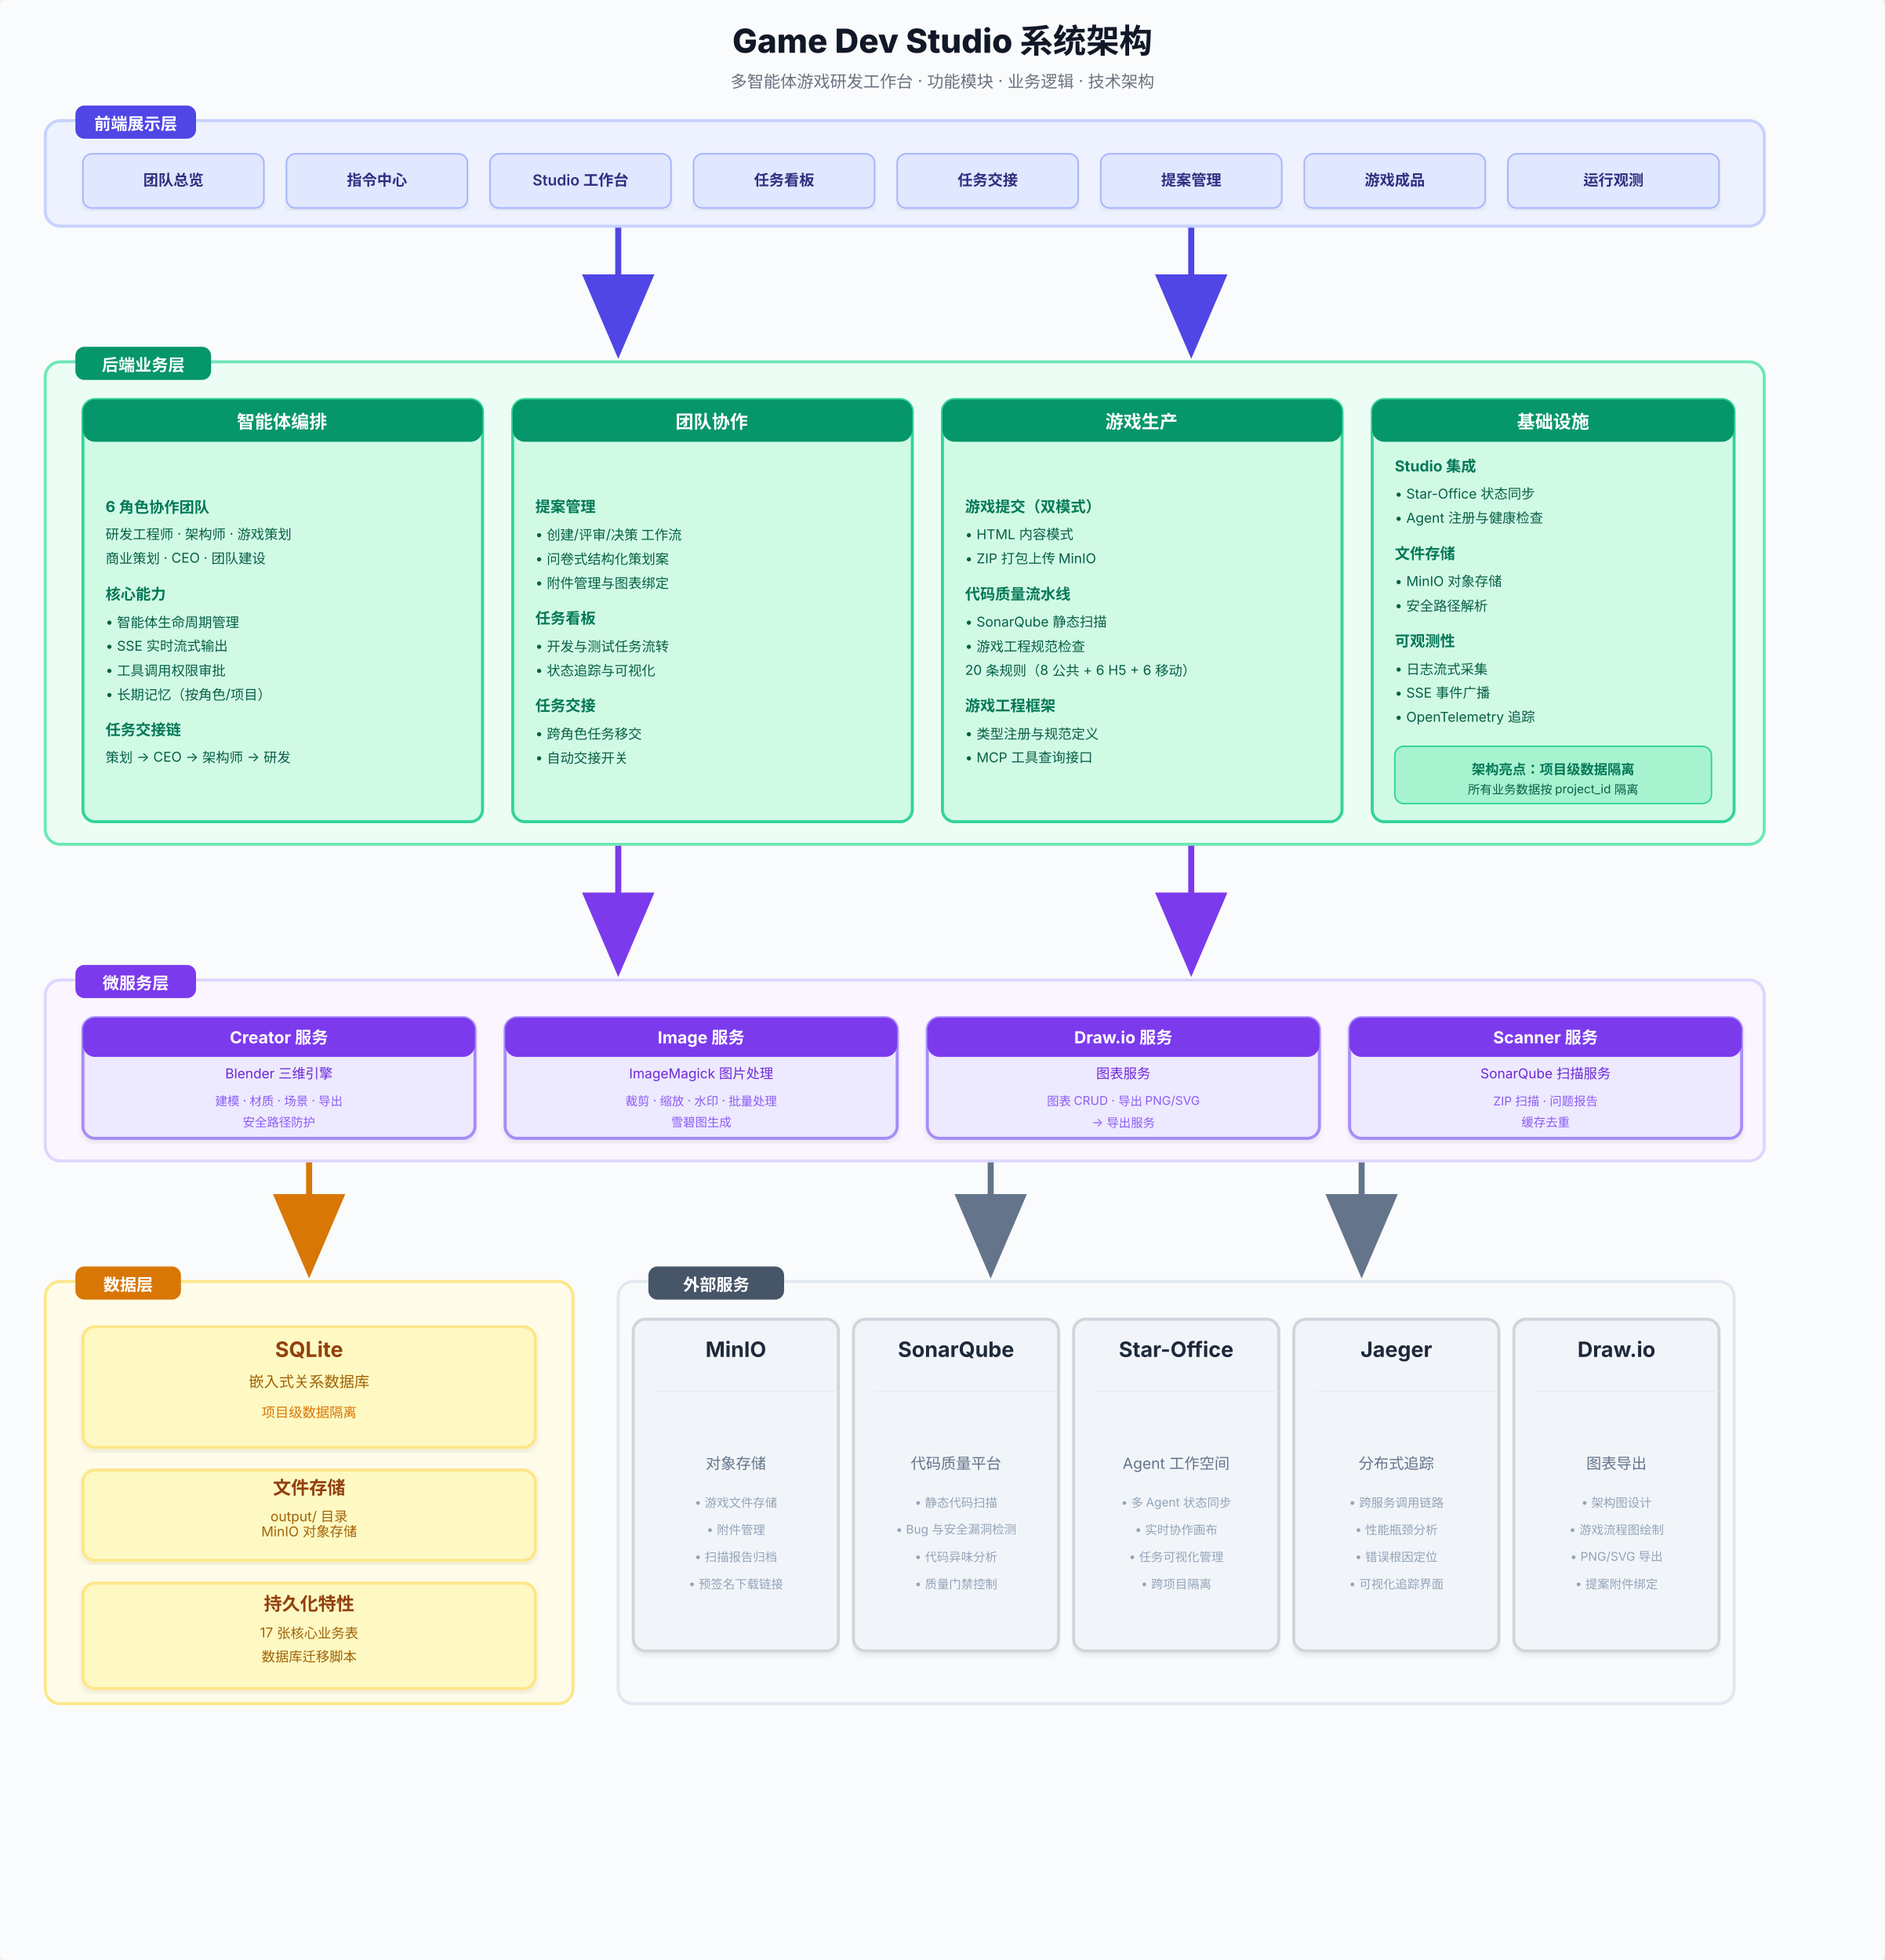
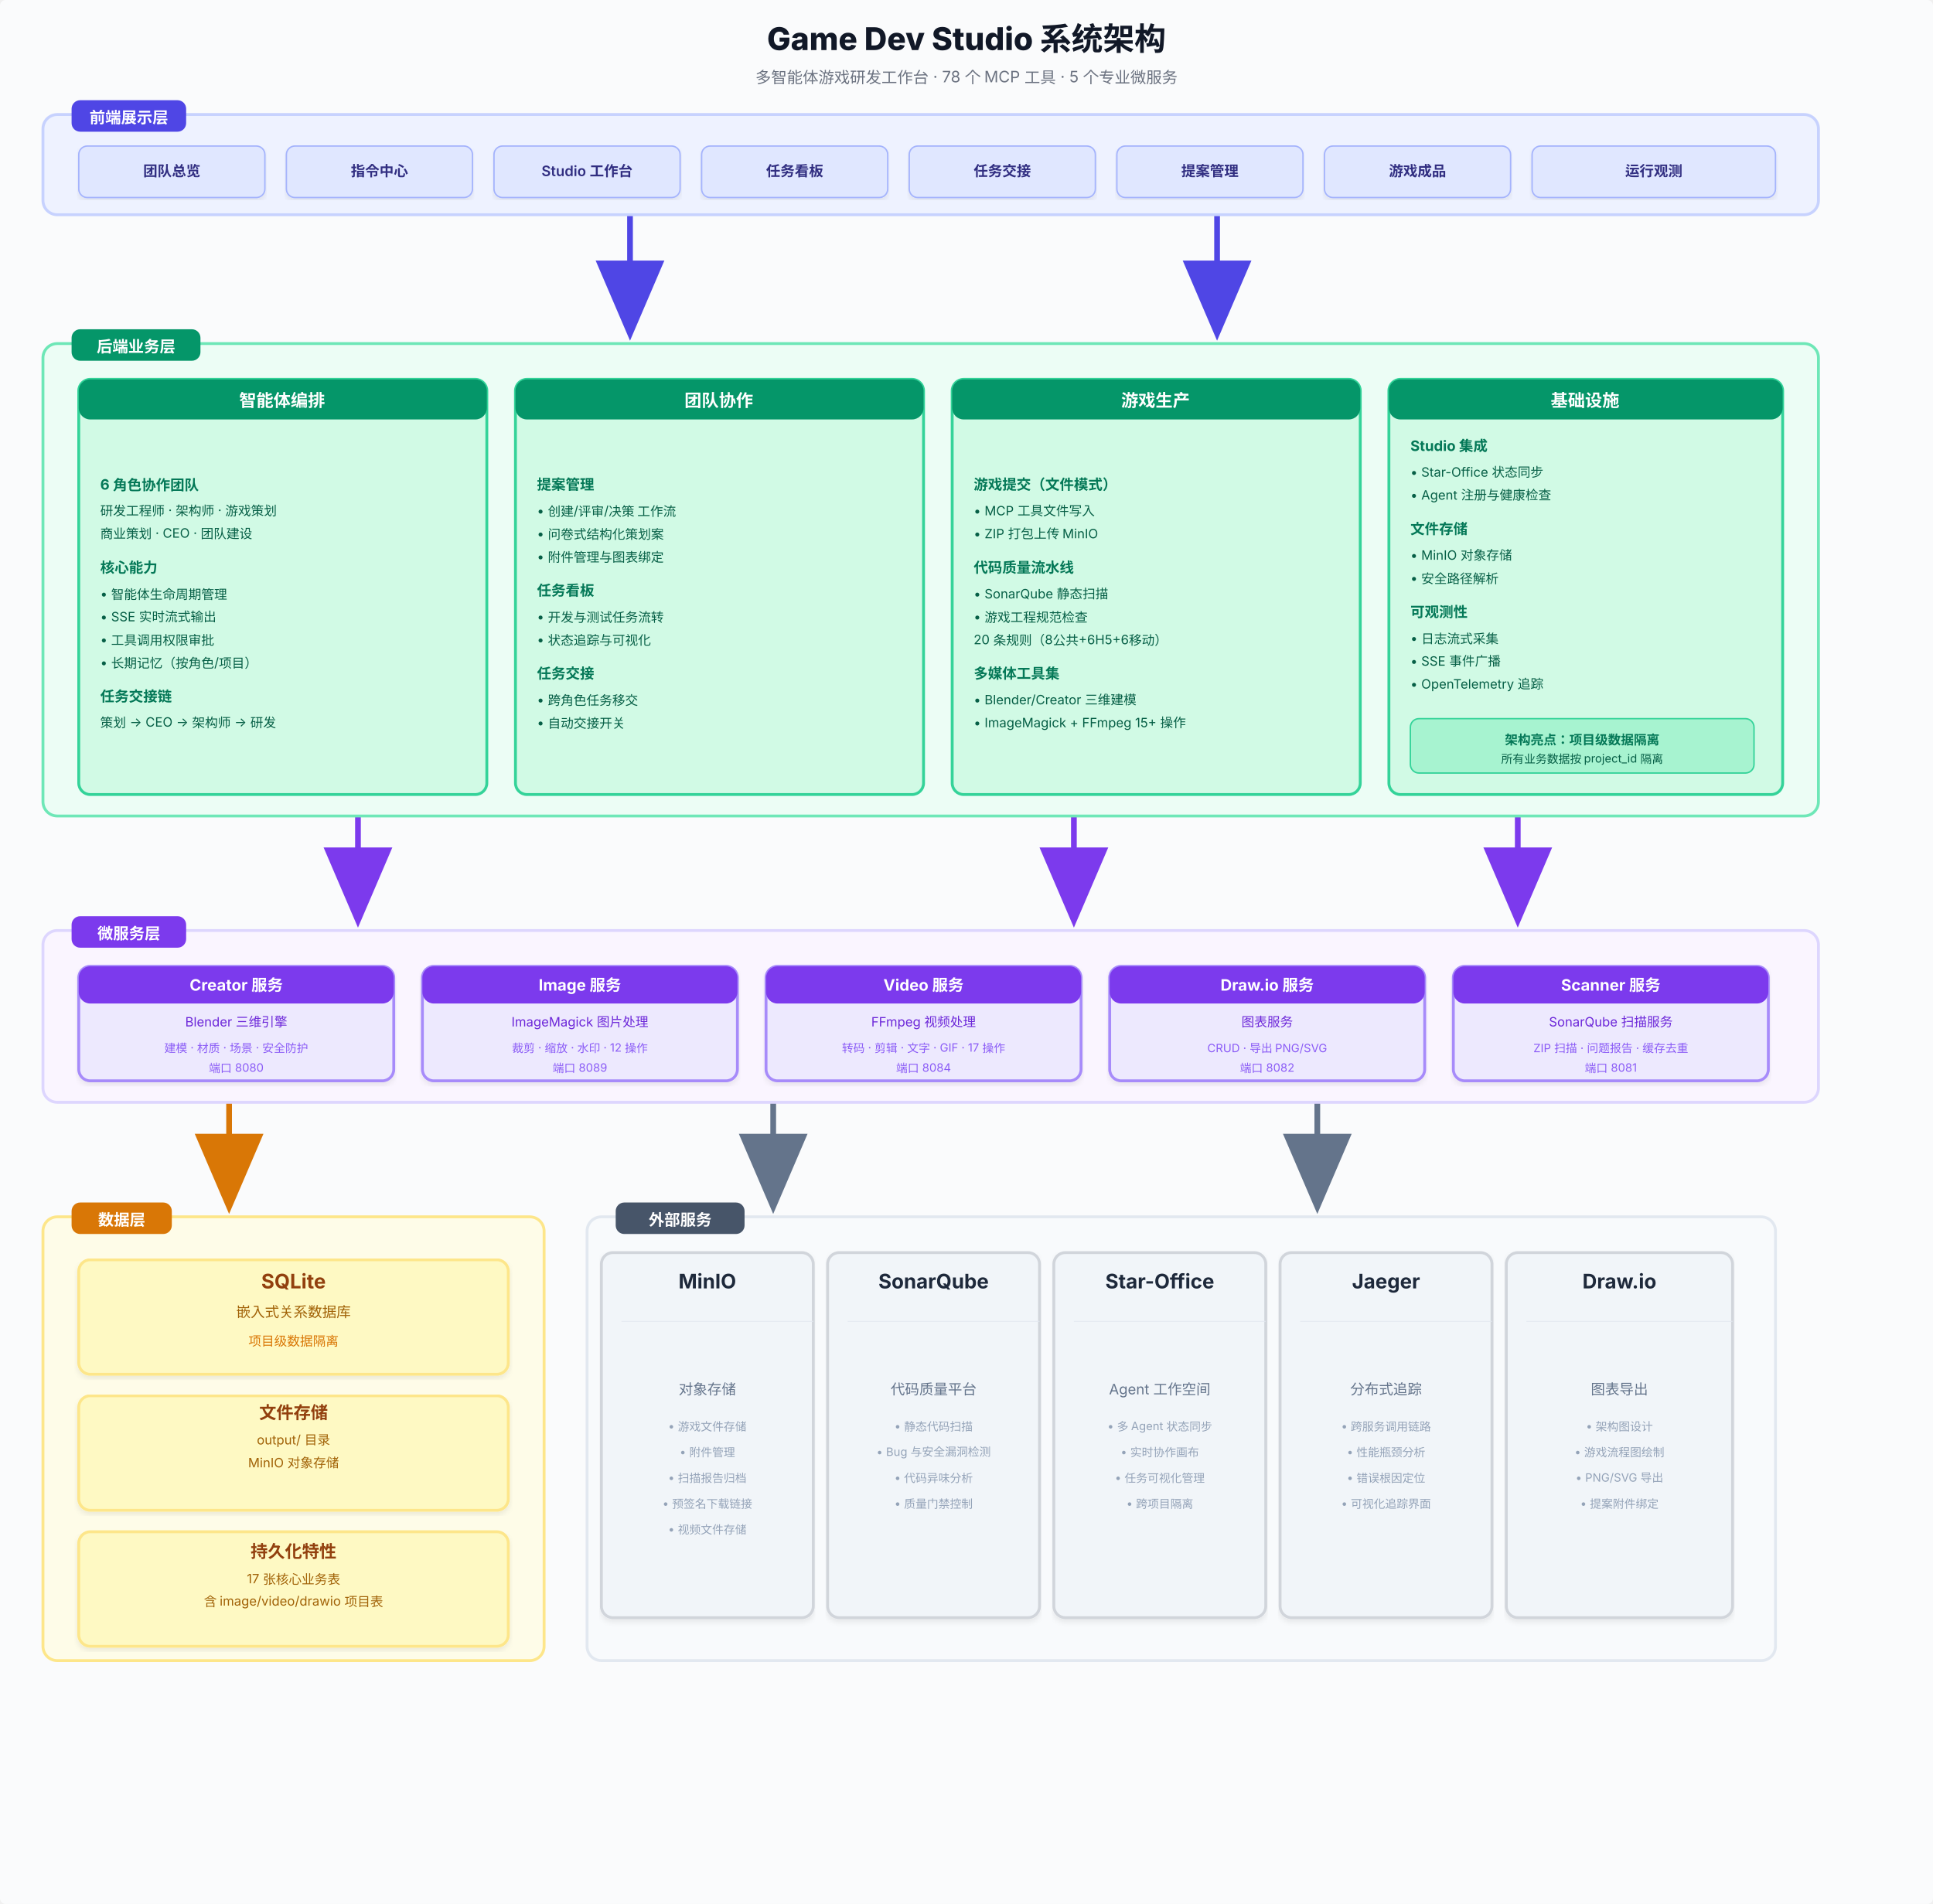
- <svg xmlns="http://www.w3.org/2000/svg" viewBox="0 0 1250 1300" font-family="'Inter', 'PingFang SC', 'Microsoft YaHei', Arial, sans-serif">
+ <svg xmlns="http://www.w3.org/2000/svg" viewBox="0 0 1350 1330" font-family="'Inter', 'PingFang SC', 'Microsoft YaHei', Arial, sans-serif">
  <defs>
    <marker id="aB" markerWidth="14" markerHeight="12" refX="12" refY="6" orient="auto">
      <path d="M0,0 L14,6 L0,12 Z" fill="#4F46E5" />
    </marker>
    <marker id="aP" markerWidth="14" markerHeight="12" refX="12" refY="6" orient="auto">
      <path d="M0,0 L14,6 L0,12 Z" fill="#7C3AED" />
    </marker>
    <marker id="aO" markerWidth="14" markerHeight="12" refX="12" refY="6" orient="auto">
      <path d="M0,0 L14,6 L0,12 Z" fill="#D97706" />
    </marker>
    <marker id="aG" markerWidth="14" markerHeight="12" refX="12" refY="6" orient="auto">
      <path d="M0,0 L14,6 L0,12 Z" fill="#64748B" />
    </marker>
    <filter id="sh" x="-1%" y="-1%" width="102%" height="106%">
      <feDropShadow dx="0" dy="2" stdDeviation="2" flood-opacity="0.08" />
    </filter>
  </defs>
-   <rect width="1250" height="1300" fill="#FAFBFC" rx="4" />
-   <text x="625" y="35" text-anchor="middle" font-size="22" font-weight="800" fill="#111827">Game Dev Studio 系统架构</text>
-   <text x="625" y="58" text-anchor="middle" font-size="11" fill="#6B7280">多智能体游戏研发工作台 · 功能模块 · 业务逻辑 · 技术架构</text>
-   <line x1="410" y1="150" x2="410" y2="230" stroke="#4F46E5" stroke-width="4" marker-end="url(#aB)" />
-   <line x1="790" y1="150" x2="790" y2="230" stroke="#4F46E5" stroke-width="4" marker-end="url(#aB)" />
+   <rect width="1350" height="1330" fill="#FAFBFC" rx="4" />
+   <text x="675" y="35" text-anchor="middle" font-size="22" font-weight="800" fill="#111827">Game Dev Studio 系统架构</text>
+   <text x="675" y="58" text-anchor="middle" font-size="11" fill="#6B7280">多智能体游戏研发工作台 · 78 个 MCP 工具 · 5 个专业微服务</text>
+   <line x1="440" y1="150" x2="440" y2="230" stroke="#4F46E5" stroke-width="4" marker-end="url(#aB)" />
+   <line x1="850" y1="150" x2="850" y2="230" stroke="#4F46E5" stroke-width="4" marker-end="url(#aB)" />
  <g transform="translate(30, 80)">
-     <rect x="0" y="0" width="1140" height="70" rx="10" fill="#EEF2FF" stroke="#C7D2FE" stroke-width="2" />
+     <rect x="0" y="0" width="1240" height="70" rx="10" fill="#EEF2FF" stroke="#C7D2FE" stroke-width="2" />
    <rect x="20" y="-10" width="80" height="22" rx="6" fill="#4F46E5" />
    <text x="60" y="6" text-anchor="middle" font-size="11" font-weight="700" fill="#FFF">前端展示层</text>
-     <rect x="25" y="22" width="120" height="36" rx="6" fill="#E0E7FF" stroke="#A5B4FC" stroke-width="1" filter="url(#sh)" />
-     <text x="85" y="43" text-anchor="middle" font-size="10" font-weight="600" fill="#312E81">团队总览</text>
-     <rect x="160" y="22" width="120" height="36" rx="6" fill="#E0E7FF" stroke="#A5B4FC" stroke-width="1" filter="url(#sh)" />
-     <text x="220" y="43" text-anchor="middle" font-size="10" font-weight="600" fill="#312E81">指令中心</text>
-     <rect x="295" y="22" width="120" height="36" rx="6" fill="#E0E7FF" stroke="#A5B4FC" stroke-width="1" filter="url(#sh)" />
-     <text x="355" y="43" text-anchor="middle" font-size="10" font-weight="600" fill="#312E81">Studio 工作台</text>
-     <rect x="430" y="22" width="120" height="36" rx="6" fill="#E0E7FF" stroke="#A5B4FC" stroke-width="1" filter="url(#sh)" />
-     <text x="490" y="43" text-anchor="middle" font-size="10" font-weight="600" fill="#312E81">任务看板</text>
-     <rect x="565" y="22" width="120" height="36" rx="6" fill="#E0E7FF" stroke="#A5B4FC" stroke-width="1" filter="url(#sh)" />
-     <text x="625" y="43" text-anchor="middle" font-size="10" font-weight="600" fill="#312E81">任务交接</text>
-     <rect x="700" y="22" width="120" height="36" rx="6" fill="#E0E7FF" stroke="#A5B4FC" stroke-width="1" filter="url(#sh)" />
-     <text x="760" y="43" text-anchor="middle" font-size="10" font-weight="600" fill="#312E81">提案管理</text>
-     <rect x="835" y="22" width="120" height="36" rx="6" fill="#E0E7FF" stroke="#A5B4FC" stroke-width="1" filter="url(#sh)" />
-     <text x="895" y="43" text-anchor="middle" font-size="10" font-weight="600" fill="#312E81">游戏成品</text>
-     <rect x="970" y="22" width="140" height="36" rx="6" fill="#E0E7FF" stroke="#A5B4FC" stroke-width="1" filter="url(#sh)" />
-     <text x="1040" y="43" text-anchor="middle" font-size="10" font-weight="600" fill="#312E81">运行观测</text>
-   </g>
-   <line x1="410" y1="560" x2="410" y2="640" stroke="#7C3AED" stroke-width="4" marker-end="url(#aP)" />
-   <line x1="790" y1="560" x2="790" y2="640" stroke="#7C3AED" stroke-width="4" marker-end="url(#aP)" />
+     <rect x="25" y="22" width="130" height="36" rx="6" fill="#E0E7FF" stroke="#A5B4FC" stroke-width="1" filter="url(#sh)" />
+     <text x="90" y="43" text-anchor="middle" font-size="10" font-weight="600" fill="#312E81">团队总览</text>
+     <rect x="170" y="22" width="130" height="36" rx="6" fill="#E0E7FF" stroke="#A5B4FC" stroke-width="1" filter="url(#sh)" />
+     <text x="235" y="43" text-anchor="middle" font-size="10" font-weight="600" fill="#312E81">指令中心</text>
+     <rect x="315" y="22" width="130" height="36" rx="6" fill="#E0E7FF" stroke="#A5B4FC" stroke-width="1" filter="url(#sh)" />
+     <text x="380" y="43" text-anchor="middle" font-size="10" font-weight="600" fill="#312E81">Studio 工作台</text>
+     <rect x="460" y="22" width="130" height="36" rx="6" fill="#E0E7FF" stroke="#A5B4FC" stroke-width="1" filter="url(#sh)" />
+     <text x="525" y="43" text-anchor="middle" font-size="10" font-weight="600" fill="#312E81">任务看板</text>
+     <rect x="605" y="22" width="130" height="36" rx="6" fill="#E0E7FF" stroke="#A5B4FC" stroke-width="1" filter="url(#sh)" />
+     <text x="670" y="43" text-anchor="middle" font-size="10" font-weight="600" fill="#312E81">任务交接</text>
+     <rect x="750" y="22" width="130" height="36" rx="6" fill="#E0E7FF" stroke="#A5B4FC" stroke-width="1" filter="url(#sh)" />
+     <text x="815" y="43" text-anchor="middle" font-size="10" font-weight="600" fill="#312E81">提案管理</text>
+     <rect x="895" y="22" width="130" height="36" rx="6" fill="#E0E7FF" stroke="#A5B4FC" stroke-width="1" filter="url(#sh)" />
+     <text x="960" y="43" text-anchor="middle" font-size="10" font-weight="600" fill="#312E81">游戏成品</text>
+     <rect x="1040" y="22" width="170" height="36" rx="6" fill="#E0E7FF" stroke="#A5B4FC" stroke-width="1" filter="url(#sh)" />
+     <text x="1125" y="43" text-anchor="middle" font-size="10" font-weight="600" fill="#312E81">运行观测</text>
+   </g>
+   <line x1="250" y1="570" x2="250" y2="640" stroke="#7C3AED" stroke-width="4" marker-end="url(#aP)" />
+   <line x1="750" y1="570" x2="750" y2="640" stroke="#7C3AED" stroke-width="4" marker-end="url(#aP)" />
+   <line x1="1060" y1="570" x2="1060" y2="640" stroke="#7C3AED" stroke-width="4" marker-end="url(#aP)" />
  <g transform="translate(30, 240)">
-     <rect x="0" y="0" width="1140" height="320" rx="10" fill="#ECFDF5" stroke="#6EE7B7" stroke-width="2" />
+     <rect x="0" y="0" width="1240" height="330" rx="10" fill="#ECFDF5" stroke="#6EE7B7" stroke-width="2" />
    <rect x="20" y="-10" width="90" height="22" rx="6" fill="#059669" />
    <text x="65" y="6" text-anchor="middle" font-size="11" font-weight="700" fill="#FFF">后端业务层</text>
-     <rect x="25" y="25" width="265" height="280" rx="8" fill="#D1FAE5" stroke="#34D399" stroke-width="2" />
-     <rect x="25" y="25" width="265" height="28" rx="8" fill="#059669" />
-     <text x="157" y="44" text-anchor="middle" font-size="12" font-weight="700" fill="#FFF">智能体编排</text>
-     <text x="40" y="99.6" font-size="10" font-weight="700" fill="#047857">6 角色协作团队</text>
-     <text x="40" y="117.6" font-size="9" fill="#065F46">研发工程师 · 架构师 · 游戏策划</text>
-     <text x="40" y="133.6" font-size="9" fill="#065F46">商业策划 · CEO · 团队建设</text>
-     <text x="40" y="157.6" font-size="10" font-weight="700" fill="#047857">核心能力</text>
-     <text x="40" y="175.6" font-size="9" fill="#065F46">• 智能体生命周期管理</text>
-     <text x="40" y="191.6" font-size="9" fill="#065F46">• SSE 实时流式输出</text>
-     <text x="40" y="207.6" font-size="9" fill="#065F46">• 工具调用权限审批</text>
-     <text x="40" y="223.6" font-size="9" fill="#065F46">• 长期记忆（按角色/项目）</text>
-     <text x="40" y="247.6" font-size="10" font-weight="700" fill="#047857">任务交接链</text>
-     <text x="40" y="265.6" font-size="9" fill="#065F46">策划 → CEO → 架构师 → 研发</text>
-     <rect x="310" y="25" width="265" height="280" rx="8" fill="#D1FAE5" stroke="#34D399" stroke-width="2" />
-     <rect x="310" y="25" width="265" height="28" rx="8" fill="#059669" />
-     <text x="442" y="44" text-anchor="middle" font-size="12" font-weight="700" fill="#FFF">团队协作</text>
-     <text x="325" y="99.6" font-size="10" font-weight="700" fill="#047857">提案管理</text>
-     <text x="325" y="117.6" font-size="9" fill="#065F46">• 创建/评审/决策 工作流</text>
-     <text x="325" y="133.6" font-size="9" fill="#065F46">• 问卷式结构化策划案</text>
-     <text x="325" y="149.6" font-size="9" fill="#065F46">• 附件管理与图表绑定</text>
-     <text x="325" y="173.6" font-size="10" font-weight="700" fill="#047857">任务看板</text>
-     <text x="325" y="191.6" font-size="9" fill="#065F46">• 开发与测试任务流转</text>
-     <text x="325" y="207.6" font-size="9" fill="#065F46">• 状态追踪与可视化</text>
-     <text x="325" y="231.6" font-size="10" font-weight="700" fill="#047857">任务交接</text>
-     <text x="325" y="249.6" font-size="9" fill="#065F46">• 跨角色任务移交</text>
-     <text x="325" y="265.6" font-size="9" fill="#065F46">• 自动交接开关</text>
-     <rect x="595" y="25" width="265" height="280" rx="8" fill="#D1FAE5" stroke="#34D399" stroke-width="2" />
-     <rect x="595" y="25" width="265" height="28" rx="8" fill="#059669" />
-     <text x="727" y="44" text-anchor="middle" font-size="12" font-weight="700" fill="#FFF">游戏生产</text>
-     <text x="610" y="99.6" font-size="10" font-weight="700" fill="#047857">游戏提交（双模式）</text>
-     <text x="610" y="117.6" font-size="9" fill="#065F46">• HTML 内容模式</text>
-     <text x="610" y="133.6" font-size="9" fill="#065F46">• ZIP 打包上传 MinIO</text>
-     <text x="610" y="157.6" font-size="10" font-weight="700" fill="#047857">代码质量流水线</text>
-     <text x="610" y="175.6" font-size="9" fill="#065F46">• SonarQube 静态扫描</text>
-     <text x="610" y="191.6" font-size="9" fill="#065F46">• 游戏工程规范检查</text>
-     <text x="610" y="207.6" font-size="9" fill="#065F46">  20 条规则（8 公共 + 6 H5 + 6 移动）</text>
-     <text x="610" y="231.6" font-size="10" font-weight="700" fill="#047857">游戏工程框架</text>
-     <text x="610" y="249.6" font-size="9" fill="#065F46">• 类型注册与规范定义</text>
-     <text x="610" y="265.6" font-size="9" fill="#065F46">• MCP 工具查询接口</text>
-     <rect x="880" y="25" width="240" height="280" rx="8" fill="#D1FAE5" stroke="#34D399" stroke-width="2" />
-     <rect x="880" y="25" width="240" height="28" rx="8" fill="#059669" />
-     <text x="1000" y="44" text-anchor="middle" font-size="12" font-weight="700" fill="#FFF">基础设施</text>
-     <text x="895" y="72.7" font-size="10" font-weight="700" fill="#047857">Studio 集成</text>
-     <text x="895" y="90.7" font-size="9" fill="#065F46">• Star-Office 状态同步</text>
-     <text x="895" y="106.7" font-size="9" fill="#065F46">• Agent 注册与健康检查</text>
-     <text x="895" y="130.7" font-size="10" font-weight="700" fill="#047857">文件存储</text>
-     <text x="895" y="148.7" font-size="9" fill="#065F46">• MinIO 对象存储</text>
-     <text x="895" y="164.7" font-size="9" fill="#065F46">• 安全路径解析</text>
-     <text x="895" y="188.7" font-size="10" font-weight="700" fill="#047857">可观测性</text>
-     <text x="895" y="206.7" font-size="9" fill="#065F46">• 日志流式采集</text>
-     <text x="895" y="222.7" font-size="9" fill="#065F46">• SSE 事件广播</text>
-     <text x="895" y="238.7" font-size="9" fill="#065F46">• OpenTelemetry 追踪</text>
-     <rect x="895" y="255" width="210" height="38" rx="6" fill="#A7F3D0" stroke="#34D399" stroke-width="1" />
-     <text x="1000" y="273.5" text-anchor="middle" font-size="9" font-weight="700" fill="#047857">架构亮点：项目级数据隔离</text>
-     <text x="1000" y="286.5" text-anchor="middle" font-size="8" fill="#065F46">所有业务数据按 project_id 隔离</text>
-   </g>
-   <line x1="205" y1="770" x2="205" y2="840" stroke="#D97706" stroke-width="4" marker-end="url(#aO)" />
-   <line x1="657" y1="770" x2="657" y2="840" stroke="#64748B" stroke-width="4" marker-end="url(#aG)" />
-   <line x1="903" y1="770" x2="903" y2="840" stroke="#64748B" stroke-width="4" marker-end="url(#aG)" />
+     <rect x="25" y="25" width="285" height="290" rx="8" fill="#D1FAE5" stroke="#34D399" stroke-width="2" />
+     <rect x="25" y="25" width="285" height="28" rx="8" fill="#059669" />
+     <text x="167" y="44" text-anchor="middle" font-size="12" font-weight="700" fill="#FFF">智能体编排</text>
+     <text x="40" y="102" font-size="10" font-weight="700" fill="#047857">6 角色协作团队</text>
+     <text x="40" y="120" font-size="9" fill="#065F46">研发工程师 · 架构师 · 游戏策划</text>
+     <text x="40" y="136" font-size="9" fill="#065F46">商业策划 · CEO · 团队建设</text>
+     <text x="40" y="160" font-size="10" font-weight="700" fill="#047857">核心能力</text>
+     <text x="40" y="178" font-size="9" fill="#065F46">• 智能体生命周期管理</text>
+     <text x="40" y="194" font-size="9" fill="#065F46">• SSE 实时流式输出</text>
+     <text x="40" y="210" font-size="9" fill="#065F46">• 工具调用权限审批</text>
+     <text x="40" y="226" font-size="9" fill="#065F46">• 长期记忆（按角色/项目）</text>
+     <text x="40" y="250" font-size="10" font-weight="700" fill="#047857">任务交接链</text>
+     <text x="40" y="268" font-size="9" fill="#065F46">策划 → CEO → 架构师 → 研发</text>
+     <rect x="330" y="25" width="285" height="290" rx="8" fill="#D1FAE5" stroke="#34D399" stroke-width="2" />
+     <rect x="330" y="25" width="285" height="28" rx="8" fill="#059669" />
+     <text x="472" y="44" text-anchor="middle" font-size="12" font-weight="700" fill="#FFF">团队协作</text>
+     <text x="345" y="102" font-size="10" font-weight="700" fill="#047857">提案管理</text>
+     <text x="345" y="120" font-size="9" fill="#065F46">• 创建/评审/决策 工作流</text>
+     <text x="345" y="136" font-size="9" fill="#065F46">• 问卷式结构化策划案</text>
+     <text x="345" y="152" font-size="9" fill="#065F46">• 附件管理与图表绑定</text>
+     <text x="345" y="176" font-size="10" font-weight="700" fill="#047857">任务看板</text>
+     <text x="345" y="194" font-size="9" fill="#065F46">• 开发与测试任务流转</text>
+     <text x="345" y="210" font-size="9" fill="#065F46">• 状态追踪与可视化</text>
+     <text x="345" y="234" font-size="10" font-weight="700" fill="#047857">任务交接</text>
+     <text x="345" y="252" font-size="9" fill="#065F46">• 跨角色任务移交</text>
+     <text x="345" y="268" font-size="9" fill="#065F46">• 自动交接开关</text>
+     <rect x="635" y="25" width="285" height="290" rx="8" fill="#D1FAE5" stroke="#34D399" stroke-width="2" />
+     <rect x="635" y="25" width="285" height="28" rx="8" fill="#059669" />
+     <text x="777" y="44" text-anchor="middle" font-size="12" font-weight="700" fill="#FFF">游戏生产</text>
+     <text x="650" y="102" font-size="10" font-weight="700" fill="#047857">游戏提交（文件模式）</text>
+     <text x="650" y="120" font-size="9" fill="#065F46">• MCP 工具文件写入</text>
+     <text x="650" y="136" font-size="9" fill="#065F46">• ZIP 打包上传 MinIO</text>
+     <text x="650" y="160" font-size="10" font-weight="700" fill="#047857">代码质量流水线</text>
+     <text x="650" y="178" font-size="9" fill="#065F46">• SonarQube 静态扫描</text>
+     <text x="650" y="194" font-size="9" fill="#065F46">• 游戏工程规范检查</text>
+     <text x="650" y="210" font-size="9" fill="#065F46">  20 条规则（8公共+6H5+6移动）</text>
+     <text x="650" y="234" font-size="10" font-weight="700" fill="#047857">多媒体工具集</text>
+     <text x="650" y="252" font-size="9" fill="#065F46">• Blender/Creator 三维建模</text>
+     <text x="650" y="268" font-size="9" fill="#065F46">• ImageMagick + FFmpeg 15+ 操作</text>
+     <rect x="940" y="25" width="275" height="290" rx="8" fill="#D1FAE5" stroke="#34D399" stroke-width="2" />
+     <rect x="940" y="25" width="275" height="28" rx="8" fill="#059669" />
+     <text x="1077" y="44" text-anchor="middle" font-size="12" font-weight="700" fill="#FFF">基础设施</text>
+     <text x="955" y="75" font-size="10" font-weight="700" fill="#047857">Studio 集成</text>
+     <text x="955" y="93" font-size="9" fill="#065F46">• Star-Office 状态同步</text>
+     <text x="955" y="109" font-size="9" fill="#065F46">• Agent 注册与健康检查</text>
+     <text x="955" y="133" font-size="10" font-weight="700" fill="#047857">文件存储</text>
+     <text x="955" y="151" font-size="9" fill="#065F46">• MinIO 对象存储</text>
+     <text x="955" y="167" font-size="9" fill="#065F46">• 安全路径解析</text>
+     <text x="955" y="191" font-size="10" font-weight="700" fill="#047857">可观测性</text>
+     <text x="955" y="209" font-size="9" fill="#065F46">• 日志流式采集</text>
+     <text x="955" y="225" font-size="9" fill="#065F46">• SSE 事件广播</text>
+     <text x="955" y="241" font-size="9" fill="#065F46">• OpenTelemetry 追踪</text>
+     <rect x="955" y="262" width="240" height="38" rx="6" fill="#A7F3D0" stroke="#34D399" stroke-width="1" />
+     <text x="1075" y="280" text-anchor="middle" font-size="9" font-weight="700" fill="#047857">架构亮点：项目级数据隔离</text>
+     <text x="1075" y="293" text-anchor="middle" font-size="8" fill="#065F46">所有业务数据按 project_id 隔离</text>
+   </g>
+   <line x1="160" y1="770" x2="160" y2="840" stroke="#D97706" stroke-width="4" marker-end="url(#aO)" />
+   <line x1="540" y1="770" x2="540" y2="840" stroke="#64748B" stroke-width="4" marker-end="url(#aG)" />
+   <line x1="920" y1="770" x2="920" y2="840" stroke="#64748B" stroke-width="4" marker-end="url(#aG)" />
  <g transform="translate(30, 650)">
-     <rect x="0" y="0" width="1140" height="120" rx="10" fill="#FAF5FF" stroke="#DDD6FE" stroke-width="2" />
+     <rect x="0" y="0" width="1240" height="120" rx="10" fill="#FAF5FF" stroke="#DDD6FE" stroke-width="2" />
    <rect x="20" y="-10" width="80" height="22" rx="6" fill="#7C3AED" />
    <text x="60" y="6" text-anchor="middle" font-size="11" font-weight="700" fill="#FFF">微服务层</text>
-     <rect x="25" y="25" width="260" height="80" rx="8" fill="#EDE9FE" stroke="#A78BFA" stroke-width="2" filter="url(#sh)" />
-     <rect x="25" y="25" width="260" height="26" rx="8" fill="#7C3AED" />
-     <text x="155" y="42" text-anchor="middle" font-size="11" font-weight="700" fill="#FFF">Creator 服务</text>
-     <text x="155" y="65.2" text-anchor="middle" font-size="9" fill="#6D28D9">Blender 三维引擎</text>
-     <text x="155" y="83.2" text-anchor="middle" font-size="8" fill="#8B5CF6">建模 · 材质 · 场景 · 导出</text>
-     <text x="155" y="97.2" text-anchor="middle" font-size="8" fill="#8B5CF6">安全路径防护</text>
-     <rect x="305" y="25" width="260" height="80" rx="8" fill="#EDE9FE" stroke="#A78BFA" stroke-width="2" filter="url(#sh)" />
-     <rect x="305" y="25" width="260" height="26" rx="8" fill="#7C3AED" />
-     <text x="435" y="42" text-anchor="middle" font-size="11" font-weight="700" fill="#FFF">Image 服务</text>
-     <text x="435" y="65.2" text-anchor="middle" font-size="9" fill="#6D28D9">ImageMagick 图片处理</text>
-     <text x="435" y="83.2" text-anchor="middle" font-size="8" fill="#8B5CF6">裁剪 · 缩放 · 水印 · 批量处理</text>
-     <text x="435" y="97.2" text-anchor="middle" font-size="8" fill="#8B5CF6">雪碧图生成</text>
-     <rect x="585" y="25" width="260" height="80" rx="8" fill="#EDE9FE" stroke="#A78BFA" stroke-width="2" filter="url(#sh)" />
-     <rect x="585" y="25" width="260" height="26" rx="8" fill="#7C3AED" />
-     <text x="715" y="42" text-anchor="middle" font-size="11" font-weight="700" fill="#FFF">Draw.io 服务</text>
-     <text x="715" y="65.2" text-anchor="middle" font-size="9" fill="#6D28D9">图表服务</text>
-     <text x="715" y="83.2" text-anchor="middle" font-size="8" fill="#8B5CF6">图表 CRUD · 导出 PNG/SVG</text>
-     <text x="715" y="97.2" text-anchor="middle" font-size="8" fill="#8B5CF6">→ 导出服务</text>
-     <rect x="865" y="25" width="260" height="80" rx="8" fill="#EDE9FE" stroke="#A78BFA" stroke-width="2" filter="url(#sh)" />
-     <rect x="865" y="25" width="260" height="26" rx="8" fill="#7C3AED" />
-     <text x="995" y="42" text-anchor="middle" font-size="11" font-weight="700" fill="#FFF">Scanner 服务</text>
-     <text x="995" y="65.2" text-anchor="middle" font-size="9" fill="#6D28D9">SonarQube 扫描服务</text>
-     <text x="995" y="83.2" text-anchor="middle" font-size="8" fill="#8B5CF6">ZIP 扫描 · 问题报告</text>
-     <text x="995" y="97.2" text-anchor="middle" font-size="8" fill="#8B5CF6">缓存去重</text>
+     <rect x="25" y="25" width="220" height="80" rx="8" fill="#EDE9FE" stroke="#A78BFA" stroke-width="2" filter="url(#sh)" />
+     <rect x="25" y="25" width="220" height="26" rx="8" fill="#7C3AED" />
+     <text x="135" y="42" text-anchor="middle" font-size="11" font-weight="700" fill="#FFF">Creator 服务</text>
+     <text x="135" y="67" text-anchor="middle" font-size="9" fill="#6D28D9">Blender 三维引擎</text>
+     <text x="135" y="85" text-anchor="middle" font-size="8" fill="#8B5CF6">建模 · 材质 · 场景 · 安全防护</text>
+     <text x="135" y="99" text-anchor="middle" font-size="8" fill="#8B5CF6">端口 8080</text>
+     <rect x="265" y="25" width="220" height="80" rx="8" fill="#EDE9FE" stroke="#A78BFA" stroke-width="2" filter="url(#sh)" />
+     <rect x="265" y="25" width="220" height="26" rx="8" fill="#7C3AED" />
+     <text x="375" y="42" text-anchor="middle" font-size="11" font-weight="700" fill="#FFF">Image 服务</text>
+     <text x="375" y="67" text-anchor="middle" font-size="9" fill="#6D28D9">ImageMagick 图片处理</text>
+     <text x="375" y="85" text-anchor="middle" font-size="8" fill="#8B5CF6">裁剪 · 缩放 · 水印 · 12 操作</text>
+     <text x="375" y="99" text-anchor="middle" font-size="8" fill="#8B5CF6">端口 8089</text>
+     <rect x="505" y="25" width="220" height="80" rx="8" fill="#EDE9FE" stroke="#A78BFA" stroke-width="2" filter="url(#sh)" />
+     <rect x="505" y="25" width="220" height="26" rx="8" fill="#7C3AED" />
+     <text x="615" y="42" text-anchor="middle" font-size="11" font-weight="700" fill="#FFF">Video 服务</text>
+     <text x="615" y="67" text-anchor="middle" font-size="9" fill="#6D28D9">FFmpeg 视频处理</text>
+     <text x="615" y="85" text-anchor="middle" font-size="8" fill="#8B5CF6">转码 · 剪辑 · 文字 · GIF · 17 操作</text>
+     <text x="615" y="99" text-anchor="middle" font-size="8" fill="#8B5CF6">端口 8084</text>
+     <rect x="745" y="25" width="220" height="80" rx="8" fill="#EDE9FE" stroke="#A78BFA" stroke-width="2" filter="url(#sh)" />
+     <rect x="745" y="25" width="220" height="26" rx="8" fill="#7C3AED" />
+     <text x="855" y="42" text-anchor="middle" font-size="11" font-weight="700" fill="#FFF">Draw.io 服务</text>
+     <text x="855" y="67" text-anchor="middle" font-size="9" fill="#6D28D9">图表服务</text>
+     <text x="855" y="85" text-anchor="middle" font-size="8" fill="#8B5CF6">CRUD · 导出 PNG/SVG</text>
+     <text x="855" y="99" text-anchor="middle" font-size="8" fill="#8B5CF6">端口 8082</text>
+     <rect x="985" y="25" width="220" height="80" rx="8" fill="#EDE9FE" stroke="#A78BFA" stroke-width="2" filter="url(#sh)" />
+     <rect x="985" y="25" width="220" height="26" rx="8" fill="#7C3AED" />
+     <text x="1095" y="42" text-anchor="middle" font-size="11" font-weight="700" fill="#FFF">Scanner 服务</text>
+     <text x="1095" y="67" text-anchor="middle" font-size="9" fill="#6D28D9">SonarQube 扫描服务</text>
+     <text x="1095" y="85" text-anchor="middle" font-size="8" fill="#8B5CF6">ZIP 扫描 · 问题报告 · 缓存去重</text>
+     <text x="1095" y="99" text-anchor="middle" font-size="8" fill="#8B5CF6">端口 8081</text>
  </g>
  <g transform="translate(30, 850)">
-     <rect x="0" y="0" width="350" height="280" rx="10" fill="#FEFCE8" stroke="#FDE68A" stroke-width="2" />
+     <rect x="0" y="0" width="350" height="310" rx="10" fill="#FEFCE8" stroke="#FDE68A" stroke-width="2" />
    <rect x="20" y="-10" width="70" height="22" rx="6" fill="#D97706" />
    <text x="55" y="6" text-anchor="middle" font-size="11" font-weight="700" fill="#FFF">数据层</text>
    <rect x="25" y="30" width="300" height="80" rx="8" fill="#FEF9C3" stroke="#FDE68A" stroke-width="2" filter="url(#sh)" />
    <text x="175" y="50" text-anchor="middle" font-size="14" font-weight="700" fill="#92400E">SQLite</text>
    <text x="175" y="70" text-anchor="middle" font-size="10" fill="#A16207">嵌入式关系数据库</text>
    <text x="175" y="90" text-anchor="middle" font-size="9" fill="#D97706">项目级数据隔离</text>
-     <rect x="25" y="125" width="300" height="60" rx="8" fill="#FEF9C3" stroke="#FDE68A" stroke-width="2" filter="url(#sh)" />
+     <rect x="25" y="125" width="300" height="80" rx="8" fill="#FEF9C3" stroke="#FDE68A" stroke-width="2" filter="url(#sh)" />
    <text x="175" y="141" text-anchor="middle" font-size="12" font-weight="700" fill="#92400E">文件存储</text>
    <text x="175" y="159" text-anchor="middle" font-size="9" fill="#A16207">output/ 目录</text>
-     <text x="175" y="169" text-anchor="middle" font-size="9" fill="#A16207">MinIO 对象存储</text>
-     <rect x="25" y="200" width="300" height="70" rx="8" fill="#FEF9C3" stroke="#FDE68A" stroke-width="2" filter="url(#sh)" />
-     <text x="175" y="218" text-anchor="middle" font-size="12" font-weight="700" fill="#92400E">持久化特性</text>
-     <text x="175" y="236" text-anchor="middle" font-size="9" fill="#A16207">17 张核心业务表</text>
-     <text x="175" y="252" text-anchor="middle" font-size="9" fill="#A16207">数据库迁移脚本</text>
-     <rect x="380" y="0" width="740" height="280" rx="10" fill="#F8FAFC" stroke="#E2E8F0" stroke-width="2" />
+     <text x="175" y="175" text-anchor="middle" font-size="9" fill="#A16207">MinIO 对象存储</text>
+     <rect x="25" y="220" width="300" height="80" rx="8" fill="#FEF9C3" stroke="#FDE68A" stroke-width="2" filter="url(#sh)" />
+     <text x="175" y="238" text-anchor="middle" font-size="12" font-weight="700" fill="#92400E">持久化特性</text>
+     <text x="175" y="256" text-anchor="middle" font-size="9" fill="#A16207">17 张核心业务表</text>
+     <text x="175" y="272" text-anchor="middle" font-size="9" fill="#A16207">含 image/video/drawio 项目表</text>
+     <rect x="380" y="0" width="830" height="310" rx="10" fill="#F8FAFC" stroke="#E2E8F0" stroke-width="2" />
    <rect x="400" y="-10" width="90" height="22" rx="6" fill="#475569" />
    <text x="445" y="6" text-anchor="middle" font-size="11" font-weight="700" fill="#FFF">外部服务</text>
-     <rect x="390" y="25" width="136" height="220" rx="8" fill="#F1F5F9" stroke="#D1D5DB" stroke-width="2" filter="url(#sh)" />
-     <text x="458" y="50" text-anchor="middle" font-size="14" font-weight="700" fill="#1E293B">MinIO</text>
-     <line x1="404" y1="73" x2="526" y2="73" stroke="#E2E8F0" stroke-width="0.5" />
-     <text x="458" y="124.2" text-anchor="middle" font-size="10" fill="#64748B">对象存储</text>
-     <text x="458" y="149.2" text-anchor="middle" font-size="8" fill="#94A3B8">• 游戏文件存储</text>
-     <text x="458" y="167.2" text-anchor="middle" font-size="8" fill="#94A3B8">• 附件管理</text>
-     <text x="458" y="185.2" text-anchor="middle" font-size="8" fill="#94A3B8">• 扫描报告归档</text>
-     <text x="458" y="203.2" text-anchor="middle" font-size="8" fill="#94A3B8">• 预签名下载链接</text>
-     <rect x="536" y="25" width="136" height="220" rx="8" fill="#F1F5F9" stroke="#D1D5DB" stroke-width="2" filter="url(#sh)" />
-     <text x="604" y="50" text-anchor="middle" font-size="14" font-weight="700" fill="#1E293B">SonarQube</text>
-     <line x1="550" y1="73" x2="672" y2="73" stroke="#E2E8F0" stroke-width="0.5" />
-     <text x="604" y="124.2" text-anchor="middle" font-size="10" fill="#64748B">代码质量平台</text>
-     <text x="604" y="149.2" text-anchor="middle" font-size="8" fill="#94A3B8">• 静态代码扫描</text>
-     <text x="604" y="167.2" text-anchor="middle" font-size="8" fill="#94A3B8">• Bug 与安全漏洞检测</text>
-     <text x="604" y="185.2" text-anchor="middle" font-size="8" fill="#94A3B8">• 代码异味分析</text>
-     <text x="604" y="203.2" text-anchor="middle" font-size="8" fill="#94A3B8">• 质量门禁控制</text>
-     <rect x="682" y="25" width="136" height="220" rx="8" fill="#F1F5F9" stroke="#D1D5DB" stroke-width="2" filter="url(#sh)" />
-     <text x="750" y="50" text-anchor="middle" font-size="14" font-weight="700" fill="#1E293B">Star-Office</text>
-     <line x1="696" y1="73" x2="818" y2="73" stroke="#E2E8F0" stroke-width="0.5" />
-     <text x="750" y="124.2" text-anchor="middle" font-size="10" fill="#64748B">Agent 工作空间</text>
-     <text x="750" y="149.2" text-anchor="middle" font-size="8" fill="#94A3B8">• 多 Agent 状态同步</text>
-     <text x="750" y="167.2" text-anchor="middle" font-size="8" fill="#94A3B8">• 实时协作画布</text>
-     <text x="750" y="185.2" text-anchor="middle" font-size="8" fill="#94A3B8">• 任务可视化管理</text>
-     <text x="750" y="203.2" text-anchor="middle" font-size="8" fill="#94A3B8">• 跨项目隔离</text>
-     <rect x="828" y="25" width="136" height="220" rx="8" fill="#F1F5F9" stroke="#D1D5DB" stroke-width="2" filter="url(#sh)" />
-     <text x="896" y="50" text-anchor="middle" font-size="14" font-weight="700" fill="#1E293B">Jaeger</text>
-     <line x1="842" y1="73" x2="964" y2="73" stroke="#E2E8F0" stroke-width="0.5" />
-     <text x="896" y="124.2" text-anchor="middle" font-size="10" fill="#64748B">分布式追踪</text>
-     <text x="896" y="149.2" text-anchor="middle" font-size="8" fill="#94A3B8">• 跨服务调用链路</text>
-     <text x="896" y="167.2" text-anchor="middle" font-size="8" fill="#94A3B8">• 性能瓶颈分析</text>
-     <text x="896" y="185.2" text-anchor="middle" font-size="8" fill="#94A3B8">• 错误根因定位</text>
-     <text x="896" y="203.2" text-anchor="middle" font-size="8" fill="#94A3B8">• 可视化追踪界面</text>
-     <rect x="974" y="25" width="136" height="220" rx="8" fill="#F1F5F9" stroke="#D1D5DB" stroke-width="2" filter="url(#sh)" />
-     <text x="1042" y="50" text-anchor="middle" font-size="14" font-weight="700" fill="#1E293B">Draw.io</text>
-     <line x1="988" y1="73" x2="1110" y2="73" stroke="#E2E8F0" stroke-width="0.5" />
-     <text x="1042" y="124.2" text-anchor="middle" font-size="10" fill="#64748B">图表导出</text>
-     <text x="1042" y="149.2" text-anchor="middle" font-size="8" fill="#94A3B8">• 架构图设计</text>
-     <text x="1042" y="167.2" text-anchor="middle" font-size="8" fill="#94A3B8">• 游戏流程图绘制</text>
-     <text x="1042" y="185.2" text-anchor="middle" font-size="8" fill="#94A3B8">• PNG/SVG 导出</text>
-     <text x="1042" y="203.2" text-anchor="middle" font-size="8" fill="#94A3B8">• 提案附件绑定</text>
+     <rect x="390" y="25" width="148" height="255" rx="8" fill="#F1F5F9" stroke="#D1D5DB" stroke-width="2" filter="url(#sh)" />
+     <text x="464" y="50" text-anchor="middle" font-size="14" font-weight="700" fill="#1E293B">MinIO</text>
+     <line x1="404" y1="73" x2="538" y2="73" stroke="#E2E8F0" stroke-width="0.5" />
+     <text x="464" y="124" text-anchor="middle" font-size="10" fill="#64748B">对象存储</text>
+     <text x="464" y="149" text-anchor="middle" font-size="8" fill="#94A3B8">• 游戏文件存储</text>
+     <text x="464" y="167" text-anchor="middle" font-size="8" fill="#94A3B8">• 附件管理</text>
+     <text x="464" y="185" text-anchor="middle" font-size="8" fill="#94A3B8">• 扫描报告归档</text>
+     <text x="464" y="203" text-anchor="middle" font-size="8" fill="#94A3B8">• 预签名下载链接</text>
+     <text x="464" y="221" text-anchor="middle" font-size="8" fill="#94A3B8">• 视频文件存储</text>
+     <rect x="548" y="25" width="148" height="255" rx="8" fill="#F1F5F9" stroke="#D1D5DB" stroke-width="2" filter="url(#sh)" />
+     <text x="622" y="50" text-anchor="middle" font-size="14" font-weight="700" fill="#1E293B">SonarQube</text>
+     <line x1="562" y1="73" x2="696" y2="73" stroke="#E2E8F0" stroke-width="0.5" />
+     <text x="622" y="124" text-anchor="middle" font-size="10" fill="#64748B">代码质量平台</text>
+     <text x="622" y="149" text-anchor="middle" font-size="8" fill="#94A3B8">• 静态代码扫描</text>
+     <text x="622" y="167" text-anchor="middle" font-size="8" fill="#94A3B8">• Bug 与安全漏洞检测</text>
+     <text x="622" y="185" text-anchor="middle" font-size="8" fill="#94A3B8">• 代码异味分析</text>
+     <text x="622" y="203" text-anchor="middle" font-size="8" fill="#94A3B8">• 质量门禁控制</text>
+     <rect x="706" y="25" width="148" height="255" rx="8" fill="#F1F5F9" stroke="#D1D5DB" stroke-width="2" filter="url(#sh)" />
+     <text x="780" y="50" text-anchor="middle" font-size="14" font-weight="700" fill="#1E293B">Star-Office</text>
+     <line x1="720" y1="73" x2="854" y2="73" stroke="#E2E8F0" stroke-width="0.5" />
+     <text x="780" y="124" text-anchor="middle" font-size="10" fill="#64748B">Agent 工作空间</text>
+     <text x="780" y="149" text-anchor="middle" font-size="8" fill="#94A3B8">• 多 Agent 状态同步</text>
+     <text x="780" y="167" text-anchor="middle" font-size="8" fill="#94A3B8">• 实时协作画布</text>
+     <text x="780" y="185" text-anchor="middle" font-size="8" fill="#94A3B8">• 任务可视化管理</text>
+     <text x="780" y="203" text-anchor="middle" font-size="8" fill="#94A3B8">• 跨项目隔离</text>
+     <rect x="864" y="25" width="148" height="255" rx="8" fill="#F1F5F9" stroke="#D1D5DB" stroke-width="2" filter="url(#sh)" />
+     <text x="938" y="50" text-anchor="middle" font-size="14" font-weight="700" fill="#1E293B">Jaeger</text>
+     <line x1="878" y1="73" x2="1012" y2="73" stroke="#E2E8F0" stroke-width="0.5" />
+     <text x="938" y="124" text-anchor="middle" font-size="10" fill="#64748B">分布式追踪</text>
+     <text x="938" y="149" text-anchor="middle" font-size="8" fill="#94A3B8">• 跨服务调用链路</text>
+     <text x="938" y="167" text-anchor="middle" font-size="8" fill="#94A3B8">• 性能瓶颈分析</text>
+     <text x="938" y="185" text-anchor="middle" font-size="8" fill="#94A3B8">• 错误根因定位</text>
+     <text x="938" y="203" text-anchor="middle" font-size="8" fill="#94A3B8">• 可视化追踪界面</text>
+     <rect x="1022" y="25" width="158" height="255" rx="8" fill="#F1F5F9" stroke="#D1D5DB" stroke-width="2" filter="url(#sh)" />
+     <text x="1101" y="50" text-anchor="middle" font-size="14" font-weight="700" fill="#1E293B">Draw.io</text>
+     <line x1="1036" y1="73" x2="1180" y2="73" stroke="#E2E8F0" stroke-width="0.5" />
+     <text x="1101" y="124" text-anchor="middle" font-size="10" fill="#64748B">图表导出</text>
+     <text x="1101" y="149" text-anchor="middle" font-size="8" fill="#94A3B8">• 架构图设计</text>
+     <text x="1101" y="167" text-anchor="middle" font-size="8" fill="#94A3B8">• 游戏流程图绘制</text>
+     <text x="1101" y="185" text-anchor="middle" font-size="8" fill="#94A3B8">• PNG/SVG 导出</text>
+     <text x="1101" y="203" text-anchor="middle" font-size="8" fill="#94A3B8">• 提案附件绑定</text>
  </g>
</svg>
